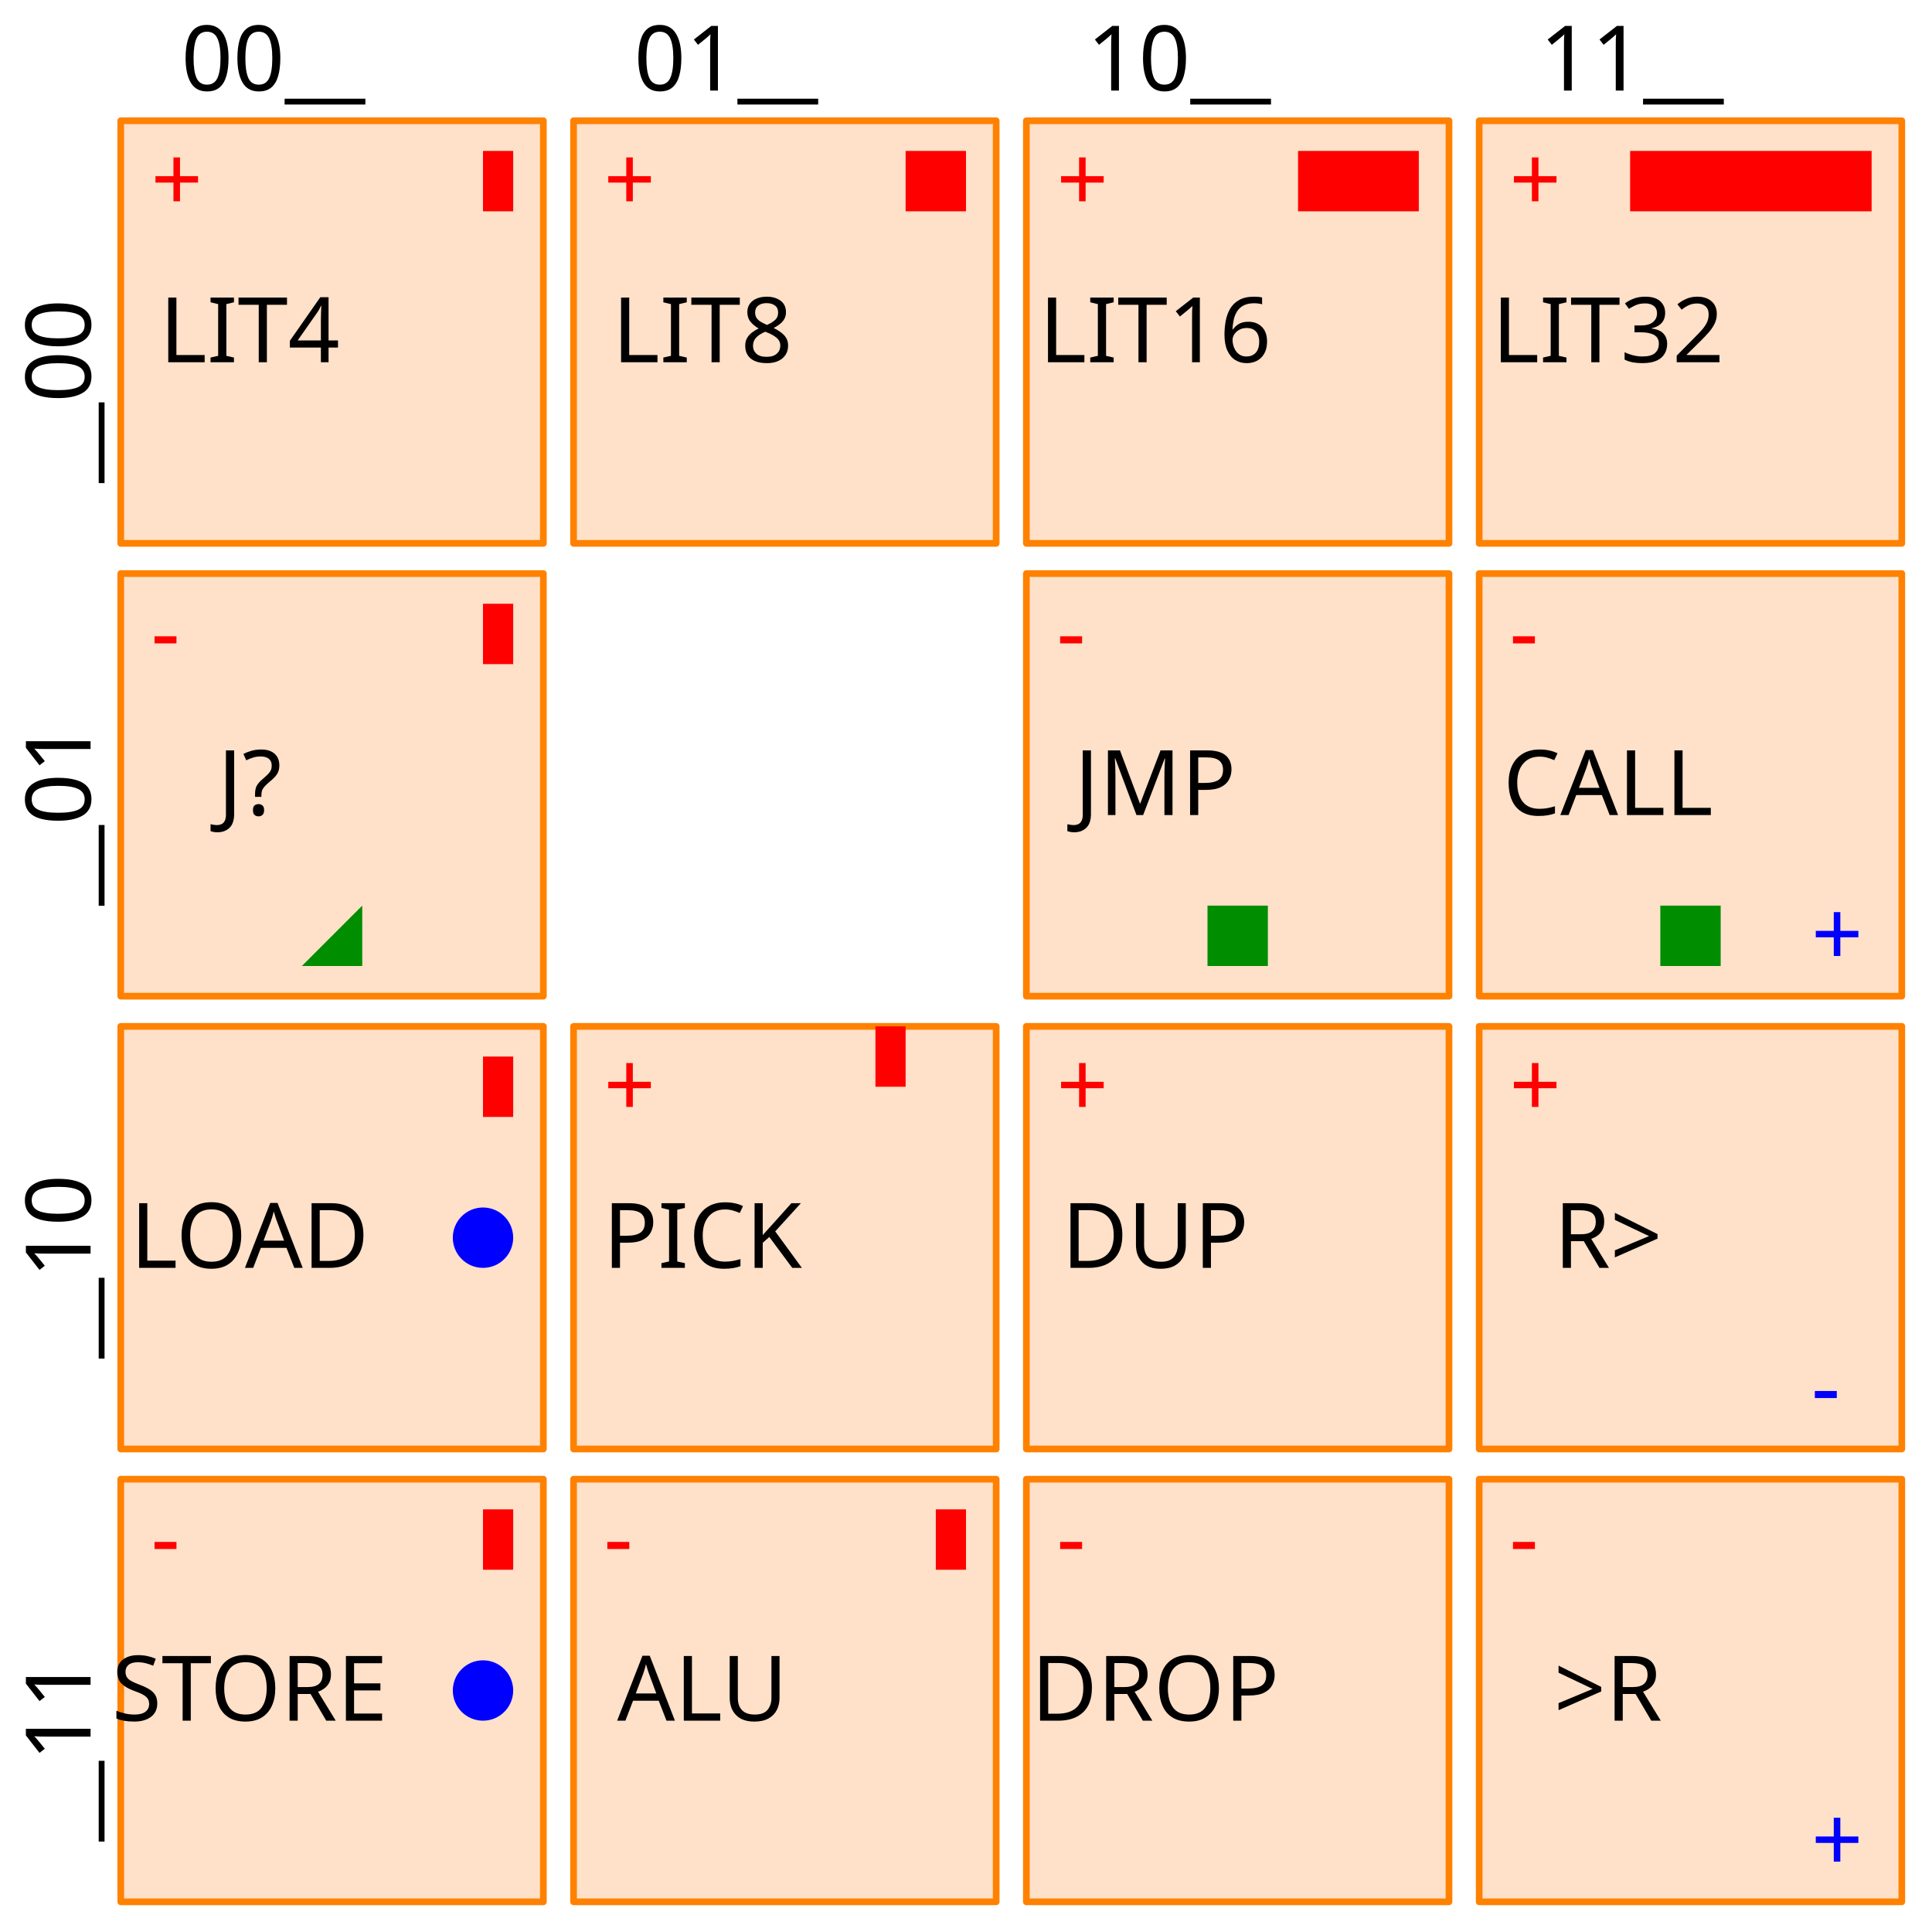
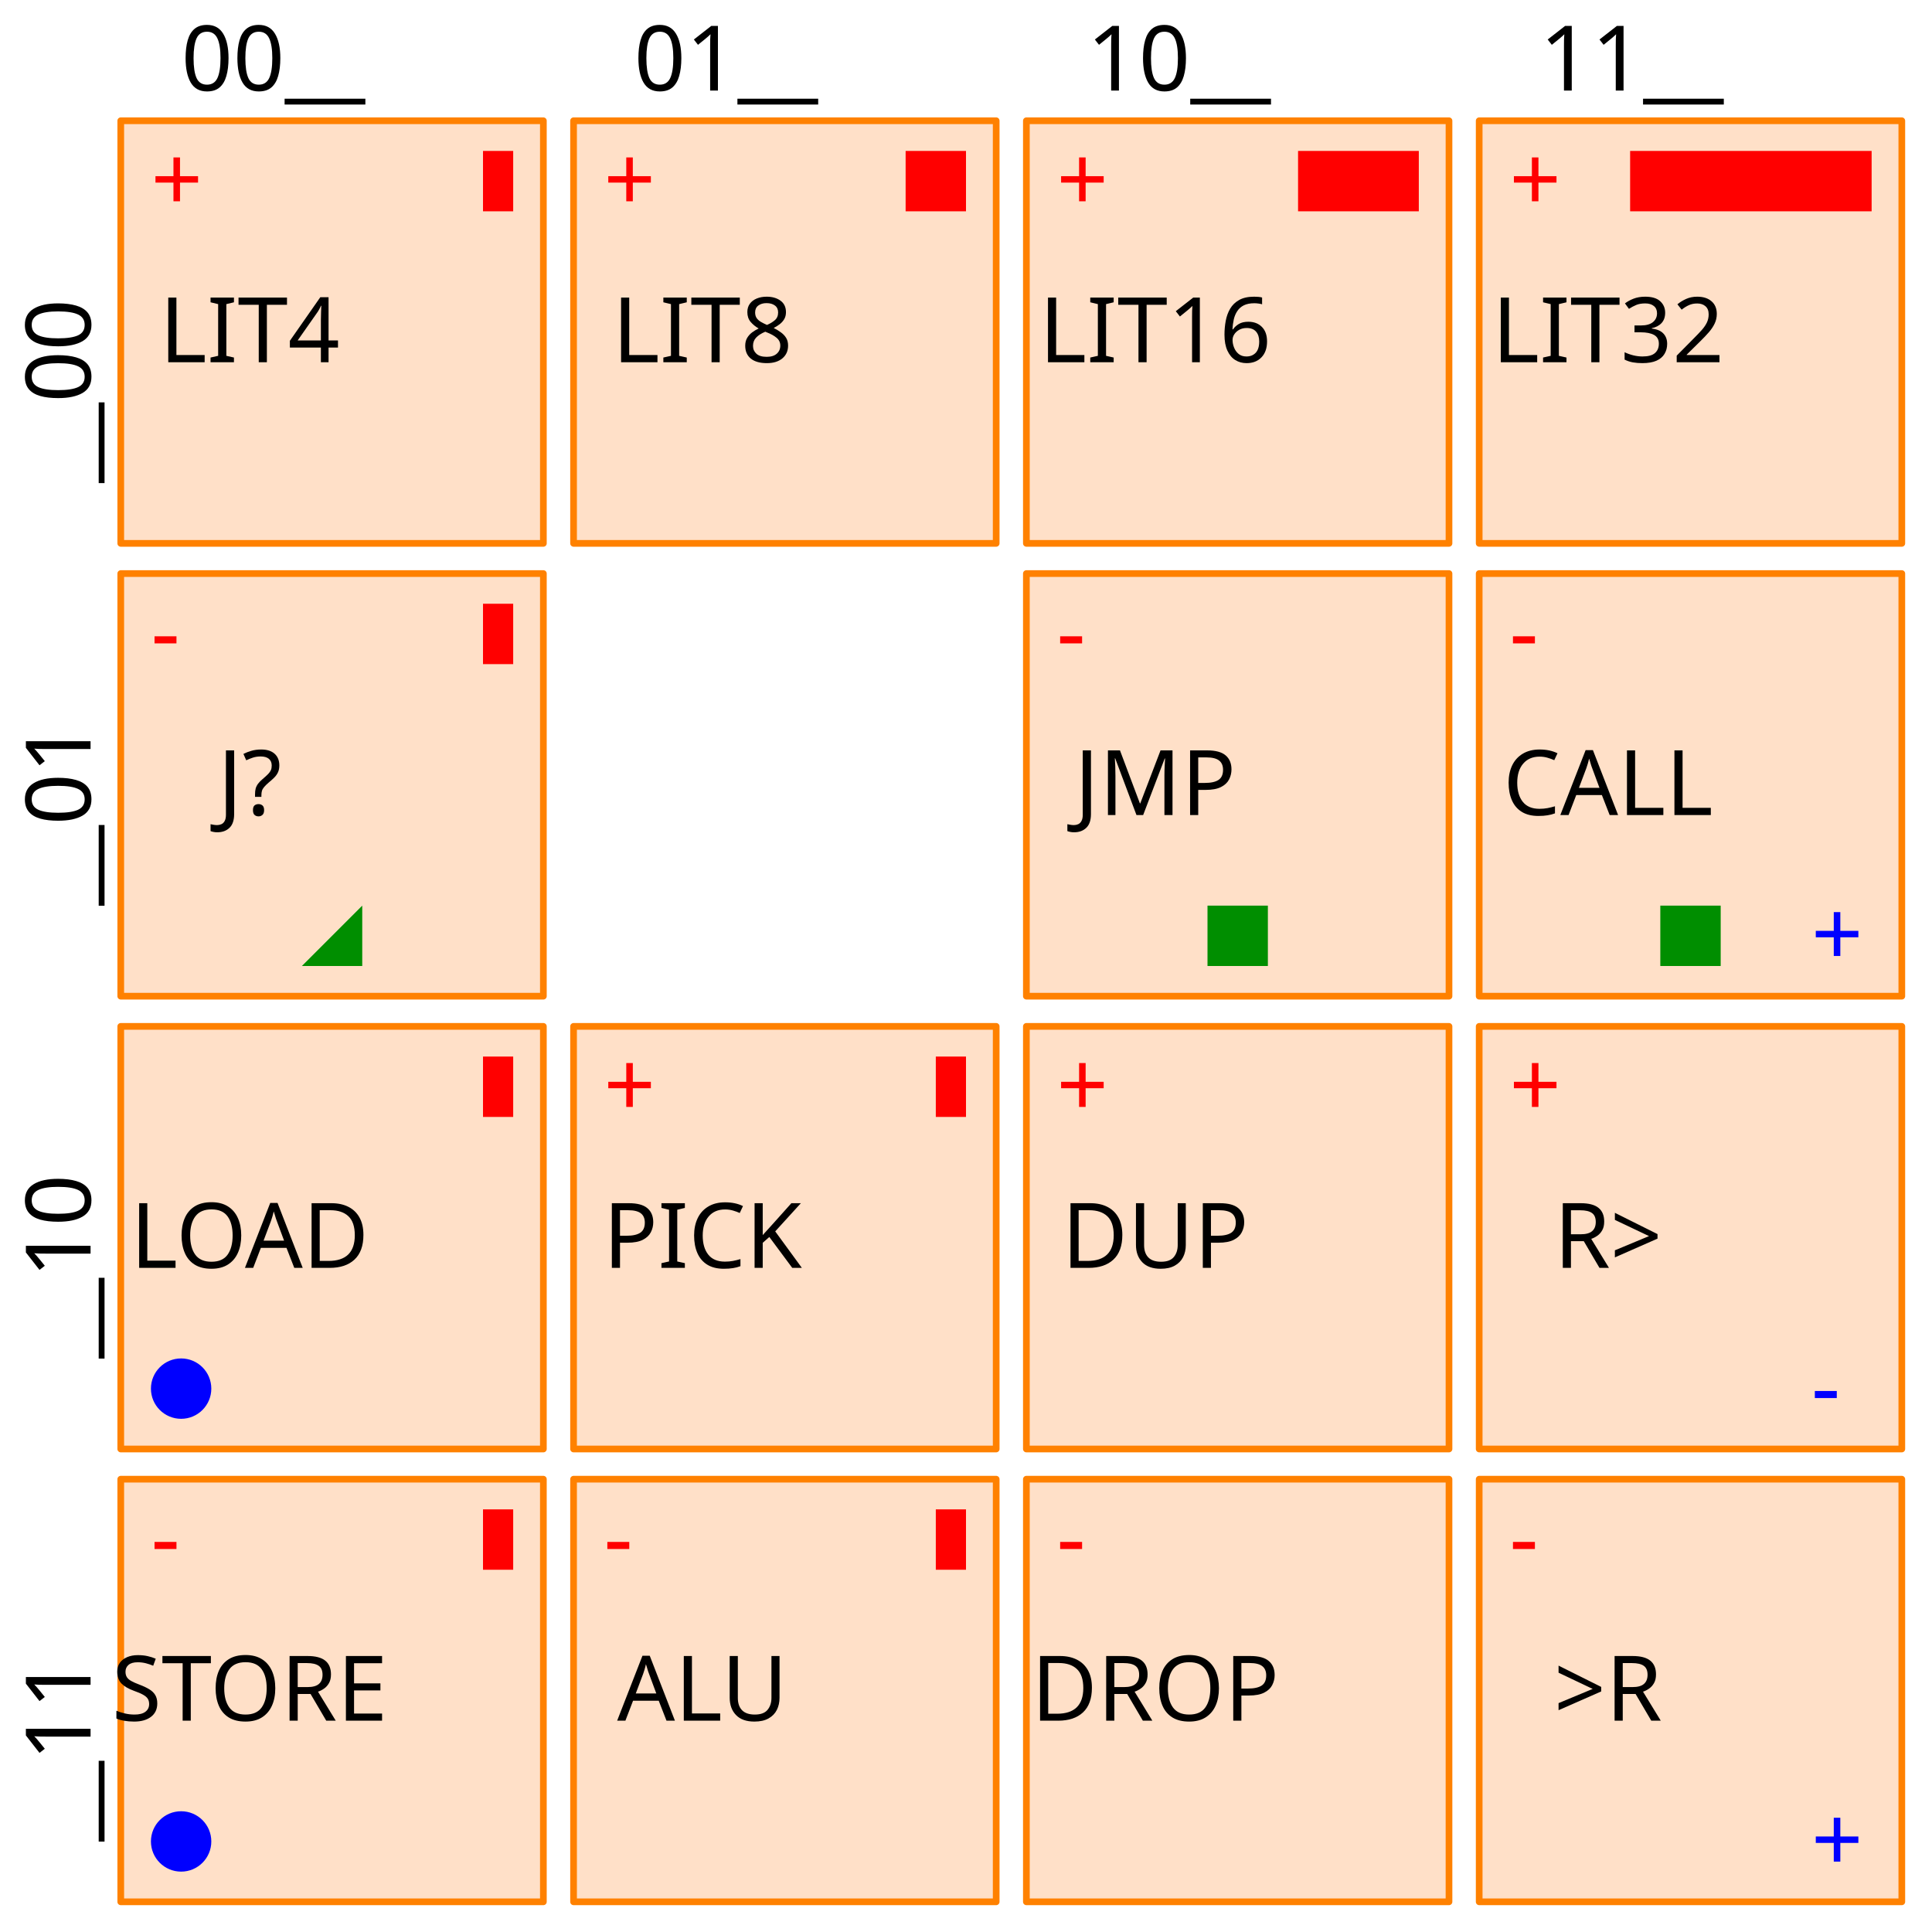
<svg xmlns="http://www.w3.org/2000/svg" width="512" height="512" id="svg2" version="1.1">
  <defs id="defs4" />
  <g id="layer1" transform="translate(0,-540.3622)">
    <g id="g4640" transform="translate(24,-104)">
      <rect y="676.362" x="8" height="112" width="112" id="rect2987-9" style="color:#000000;fill:#ff7300;fill-opacity:0.215;fill-rule:nonzero;stroke:#ff8100;stroke-width:1.772;stroke-linecap:round;stroke-linejoin:round;stroke-miterlimit:4;stroke-opacity:1;stroke-dasharray:none;stroke-dashoffset:0;marker:none;visibility:visible;display:inline;overflow:visible;enable-background:accumulate" />
      <text id="text3192-7" y="740.362" x="64" style="font-size:24px;font-style:normal;font-weight:normal;text-align:center;line-height:125%;letter-spacing:0px;word-spacing:0px;text-anchor:middle;fill:#000000;fill-opacity:1;stroke:none;font-family:Sans" xml:space="preserve">
        <tspan y="740.362" x="64" id="tspan3194-7">LIT4</tspan>
      </text>
      <rect y="684.362" x="104" height="16" width="8" id="rect2987-98-7-5-4" style="color:#000000;fill:#ff0000;fill-opacity:1;fill-rule:nonzero;stroke:none;stroke-width:1.772;marker:none;visibility:visible;display:inline;overflow:visible;enable-background:accumulate" />
      <text id="text4413-1" y="700.362" x="16" style="font-size:24px;font-style:normal;font-weight:normal;line-height:125%;letter-spacing:0px;word-spacing:0px;fill:#ff0000;fill-opacity:1;stroke:none;font-family:Sans" xml:space="preserve">
        <tspan y="700.362" x="16" id="tspan4415-3">+</tspan>
      </text>
    </g>
    <g id="g4694" transform="translate(136,-104)">
      <rect y="676.362" x="136" height="112" width="112" id="rect2987-8-2" style="color:#000000;fill:#ff7300;fill-opacity:0.215;fill-rule:nonzero;stroke:#ff8100;stroke-width:1.772;stroke-linecap:round;stroke-linejoin:round;stroke-miterlimit:4;stroke-opacity:1;stroke-dasharray:none;stroke-dashoffset:0;marker:none;visibility:visible;display:inline;overflow:visible;enable-background:accumulate" />
      <text id="text3192-7-0" y="740.362" x="192" style="font-size:24px;font-style:normal;font-weight:normal;text-align:center;line-height:125%;letter-spacing:0px;word-spacing:0px;text-anchor:middle;fill:#000000;fill-opacity:1;stroke:none;font-family:Sans" xml:space="preserve">
        <tspan y="740.362" x="192" id="tspan3194-7-6">LIT16</tspan>
      </text>
      <rect y="684.362" x="208" height="16" width="32" id="rect2987-98-7-5-5" style="color:#000000;fill:#ff0000;fill-opacity:1;fill-rule:nonzero;stroke:none;stroke-width:1.772;marker:none;visibility:visible;display:inline;overflow:visible;enable-background:accumulate" />
      <text id="text4413-30" y="700.362" x="144" style="font-size:24px;font-style:normal;font-weight:normal;line-height:125%;letter-spacing:0px;word-spacing:0px;fill:#ff0000;fill-opacity:1;stroke:none;font-family:Sans" xml:space="preserve">
        <tspan y="700.362" x="144" id="tspan4415-2">+</tspan>
      </text>
    </g>
    <g id="g4678" transform="translate(8,144)">
      <rect y="548.362" x="264" height="112" width="112" id="rect2987-5" style="color:#000000;fill:#ff7300;fill-opacity:0.215;fill-rule:nonzero;stroke:#ff8100;stroke-width:1.772;stroke-linecap:round;stroke-linejoin:round;stroke-miterlimit:4;stroke-opacity:1;stroke-dasharray:none;stroke-dashoffset:0;marker:none;visibility:visible;display:inline;overflow:visible;enable-background:accumulate" />
      <text id="text3192-0-2" y="612.362" x="320" style="font-size:24px;font-style:normal;font-weight:normal;text-align:center;line-height:125%;letter-spacing:0px;word-spacing:0px;text-anchor:middle;fill:#000000;fill-opacity:1;stroke:none;font-family:Sans" xml:space="preserve">
        <tspan y="612.362" x="320" id="tspan3194-4-4">JMP</tspan>
      </text>
      <rect y="636.362" x="312" height="16" width="16" id="rect2987-98-5" style="color:#000000;fill:#008e00;fill-opacity:1;fill-rule:nonzero;stroke:none;stroke-width:1.772;marker:none;visibility:visible;display:inline;overflow:visible;enable-background:accumulate" />
      <text id="text4413-6" y="572.362" x="272" style="font-size:24px;font-style:normal;font-weight:normal;line-height:125%;letter-spacing:0px;word-spacing:0px;fill:#ff0000;fill-opacity:1;stroke:none;font-family:Sans" xml:space="preserve">
        <tspan y="572.362" x="272" id="tspan4415-5">-</tspan>
      </text>
    </g>
    <g id="g4671" transform="translate(-120,384)">
      <rect y="548.362" x="392" height="112" width="112" id="rect2987-8-28" style="color:#000000;fill:#ff7300;fill-opacity:0.215;fill-rule:nonzero;stroke:#ff8100;stroke-width:1.772;stroke-linecap:round;stroke-linejoin:round;stroke-miterlimit:4;stroke-opacity:1;stroke-dasharray:none;stroke-dashoffset:0;marker:none;visibility:visible;display:inline;overflow:visible;enable-background:accumulate" />
      <text id="text3192-7-01-9-5-3" y="612.362" x="448" style="font-size:24px;font-style:normal;font-weight:normal;text-align:center;line-height:125%;letter-spacing:0px;word-spacing:0px;text-anchor:middle;fill:#000000;fill-opacity:1;stroke:none;font-family:Sans" xml:space="preserve">
        <tspan y="612.362" x="448" id="tspan3194-7-7-8-9-2">DROP</tspan>
      </text>
      <text id="text4413-5" y="572.362" x="400" style="font-size:24px;font-style:normal;font-weight:normal;line-height:125%;letter-spacing:0px;word-spacing:0px;fill:#ff0000;fill-opacity:1;stroke:none;font-family:Sans" xml:space="preserve">
        <tspan y="572.362" x="400" id="tspan4415-9">-</tspan>
      </text>
    </g>
    <g id="g4702" transform="translate(128,-104)">
      <rect y="676.362" x="264" height="112" width="112" id="rect2987-9-5" style="color:#000000;fill:#ff7300;fill-opacity:0.215;fill-rule:nonzero;stroke:#ff8100;stroke-width:1.772;stroke-linecap:round;stroke-linejoin:round;stroke-miterlimit:4;stroke-opacity:1;stroke-dasharray:none;stroke-dashoffset:0;marker:none;visibility:visible;display:inline;overflow:visible;enable-background:accumulate" />
      <text id="text3192-7-9" y="740.362" x="320" style="font-size:24px;font-style:normal;font-weight:normal;text-align:center;line-height:125%;letter-spacing:0px;word-spacing:0px;text-anchor:middle;fill:#000000;fill-opacity:1;stroke:none;font-family:Sans" xml:space="preserve">
        <tspan y="740.362" x="320" id="tspan3194-7-9">LIT32</tspan>
      </text>
      <rect y="684.362" x="304" height="16" width="64" id="rect2987-98-7-5-5-6" style="color:#000000;fill:#ff0000;fill-opacity:1;fill-rule:nonzero;stroke:none;stroke-width:1.772;marker:none;visibility:visible;display:inline;overflow:visible;enable-background:accumulate" />
      <text id="text4413-56" y="700.362" x="272" style="font-size:24px;font-style:normal;font-weight:normal;line-height:125%;letter-spacing:0px;word-spacing:0px;fill:#ff0000;fill-opacity:1;stroke:none;font-family:Sans" xml:space="preserve">
        <tspan y="700.362" x="272" id="tspan4415-53">+</tspan>
      </text>
    </g>
    <g id="g4710" transform="translate(16,128)">
      <rect y="804.362" x="136" height="112" width="112" id="rect2987-8-6" style="color:#000000;fill:#ff7300;fill-opacity:0.215;fill-rule:nonzero;stroke:#ff8100;stroke-width:1.772;stroke-linecap:round;stroke-linejoin:round;stroke-miterlimit:4;stroke-opacity:1;stroke-dasharray:none;stroke-dashoffset:0;marker:none;visibility:visible;display:inline;overflow:visible;enable-background:accumulate" />
      <text id="text3192-7-01-9-5-3-3-6-4" y="868.362" x="192" style="font-size:24px;font-style:normal;font-weight:normal;text-align:center;line-height:125%;letter-spacing:0px;word-spacing:0px;text-anchor:middle;fill:#000000;fill-opacity:1;stroke:none;font-family:Sans" xml:space="preserve">
        <tspan y="868.362" x="192" id="tspan3194-7-7-8-9-2-1-6-9">ALU</tspan>
      </text>
      <rect y="812.362" x="232" height="16" width="8" id="rect2987-98-7-3" style="color:#000000;fill:#ff0000;fill-opacity:1;fill-rule:nonzero;stroke:none;stroke-width:1.772;marker:none;visibility:visible;display:inline;overflow:visible;enable-background:accumulate" />
      <text id="text4413-9" y="828.362" x="144" style="font-size:24px;font-style:normal;font-weight:normal;line-height:125%;letter-spacing:0px;word-spacing:0px;fill:#ff0000;fill-opacity:1;stroke:none;font-family:Sans" xml:space="preserve">
        <tspan y="828.362" x="144" id="tspan4415-88">-</tspan>
      </text>
    </g>
    <g id="g4726" transform="translate(8,-120)">
      <rect y="932.362" x="264" height="112" width="112" id="rect2987-9-5-9" style="color:#000000;fill:#ff7300;fill-opacity:0.215;fill-rule:nonzero;stroke:#ff8100;stroke-width:1.772;stroke-linecap:round;stroke-linejoin:round;stroke-miterlimit:4;stroke-opacity:1;stroke-dasharray:none;stroke-dashoffset:0;marker:none;visibility:visible;display:inline;overflow:visible;enable-background:accumulate" />
      <text id="text3192-7-01-9" y="996.362" x="320" style="font-size:24px;font-style:normal;font-weight:normal;text-align:center;line-height:125%;letter-spacing:0px;word-spacing:0px;text-anchor:middle;fill:#000000;fill-opacity:1;stroke:none;font-family:Sans" xml:space="preserve">
        <tspan y="996.362" x="320" id="tspan3194-7-7-8">DUP</tspan>
      </text>
      <text id="text4413-7" y="956.362" x="272" style="font-size:24px;font-style:normal;font-weight:normal;line-height:125%;letter-spacing:0px;word-spacing:0px;fill:#ff0000;fill-opacity:1;stroke:none;font-family:Sans" xml:space="preserve">
        <tspan y="956.362" x="272" id="tspan4415-13">+</tspan>
      </text>
    </g>
    <g id="g4656" transform="translate(-240,-120)">
      <rect y="932.362" x="392" height="112" width="112" id="rect2987-8-2-7-3" style="color:#000000;fill:#ff7300;fill-opacity:0.215;fill-rule:nonzero;stroke:#ff8100;stroke-width:1.772;stroke-linecap:round;stroke-linejoin:round;stroke-miterlimit:4;stroke-opacity:1;stroke-dasharray:none;stroke-dashoffset:0;marker:none;visibility:visible;display:inline;overflow:visible;enable-background:accumulate" />
      <text id="text3192-7-01-9-5" y="996.362" x="448" style="font-size:24px;font-style:normal;font-weight:normal;text-align:center;line-height:125%;letter-spacing:0px;word-spacing:0px;text-anchor:middle;fill:#000000;fill-opacity:1;stroke:none;font-family:Sans" xml:space="preserve">
        <tspan y="996.362" x="448" id="tspan3194-7-7-8-9">PICK</tspan>
      </text>
      <text id="text4413-29" y="956.362" x="400" style="font-size:24px;font-style:normal;font-weight:normal;line-height:125%;letter-spacing:0px;word-spacing:0px;fill:#ff0000;fill-opacity:1;stroke:none;font-family:Sans" xml:space="preserve">
        <tspan y="956.362" x="400" id="tspan4415-29">+</tspan>
      </text>
    </g>
    <g id="g4733" transform="translate(256,-120)">
      <rect y="932.362" x="136" height="112" width="112" id="rect2987-8-2-3" style="color:#000000;fill:#ff7300;fill-opacity:0.215;fill-rule:nonzero;stroke:#ff8100;stroke-width:1.772;stroke-linecap:round;stroke-linejoin:round;stroke-miterlimit:4;stroke-opacity:1;stroke-dasharray:none;stroke-dashoffset:0;marker:none;visibility:visible;display:inline;overflow:visible;enable-background:accumulate" />
      <text id="text3192-7-01-7" y="996.362" x="192" style="font-size:24px;font-style:normal;font-weight:normal;text-align:center;line-height:125%;letter-spacing:0px;word-spacing:0px;text-anchor:middle;fill:#000000;fill-opacity:1;stroke:none;font-family:Sans" xml:space="preserve">
        <tspan y="996.362" x="192" id="tspan3194-7-7-7">R&gt;</tspan>
      </text>
      <text id="text4413-95" y="956.362" x="144" style="font-size:24px;font-style:normal;font-weight:normal;line-height:125%;letter-spacing:0px;word-spacing:0px;fill:#ff0000;fill-opacity:1;stroke:none;font-family:Sans" xml:space="preserve">
        <tspan y="956.362" x="144" id="tspan4415-94">+</tspan>
      </text>
      <text id="text4413-30-5" y="1036.362" x="224" style="font-size:24px;font-style:normal;font-weight:normal;line-height:125%;letter-spacing:0px;word-spacing:0px;fill:#0000ff;fill-opacity:1;stroke:none;font-family:Sans" xml:space="preserve">
        <tspan y="1036.362" x="224" id="tspan4415-2-0">-</tspan>
      </text>
    </g>
    <g id="g4625" transform="translate(384,-2.6171874e-6)">
      <rect y="932.362" x="8" height="112" width="112" id="rect2987-9-4" style="color:#000000;fill:#ff7300;fill-opacity:0.215;fill-rule:nonzero;stroke:#ff8100;stroke-width:1.772;stroke-linecap:round;stroke-linejoin:round;stroke-miterlimit:4;stroke-opacity:1;stroke-dasharray:none;stroke-dashoffset:0;marker:none;visibility:visible;display:inline;overflow:visible;enable-background:accumulate" />
      <text id="text3192-7-01" y="996.362" x="64" style="font-size:24px;font-style:normal;font-weight:normal;text-align:center;line-height:125%;letter-spacing:0px;word-spacing:0px;text-anchor:middle;fill:#000000;fill-opacity:1;stroke:none;font-family:Sans" xml:space="preserve">
        <tspan y="996.362" x="64" id="tspan3194-7-7">&gt;R</tspan>
      </text>
      <text id="text4413-0" y="956.362" x="16" style="font-size:24px;font-style:normal;font-weight:normal;line-height:125%;letter-spacing:0px;word-spacing:0px;fill:#ff0000;fill-opacity:1;stroke:none;font-family:Sans" xml:space="preserve">
        <tspan y="956.362" x="16" id="tspan4415-6">-</tspan>
      </text>
      <text id="text4413-30-5-5" y="1036.362" x="96" style="font-size:24px;font-style:normal;font-weight:normal;line-height:125%;letter-spacing:0px;word-spacing:0px;fill:#0000ff;fill-opacity:1;stroke:none;font-family:Sans" xml:space="preserve">
        <tspan y="1036.362" x="96" id="tspan4415-2-0-9">+</tspan>
      </text>
    </g>
    <g id="g4802" transform="translate(-104,16)">
      <rect y="676.362" x="136" height="112" width="112" id="rect2987-8" style="color:#000000;fill:#ff7300;fill-opacity:0.215;fill-rule:nonzero;stroke:#ff8100;stroke-width:1.772;stroke-linecap:round;stroke-linejoin:round;stroke-miterlimit:4;stroke-opacity:1;stroke-dasharray:none;stroke-dashoffset:0;marker:none;visibility:visible;display:inline;overflow:visible;enable-background:accumulate" />
      <text id="text3192-0" y="740.362" x="192" style="font-size:24px;font-style:normal;font-weight:normal;text-align:center;line-height:125%;letter-spacing:0px;word-spacing:0px;text-anchor:middle;fill:#000000;fill-opacity:1;stroke:none;font-family:Sans" xml:space="preserve">
        <tspan y="740.362" x="192" id="tspan3194-4">J?</tspan>
      </text>
      <path style="color:#000000;fill:#008e00;fill-opacity:1;fill-rule:nonzero;stroke:none;stroke-width:1.772;marker:none;visibility:visible;display:inline;overflow:visible;enable-background:accumulate" d="m 200,764.362 0,16 -16,0 z" id="rect2987-98-6" />
      <text id="text4413-3" y="700.362" x="144" style="font-size:24px;font-style:normal;font-weight:normal;line-height:125%;letter-spacing:0px;word-spacing:0px;fill:#ff0000;fill-opacity:1;stroke:none;font-family:Sans" xml:space="preserve">
        <tspan y="700.362" x="144" id="tspan4415-1">-</tspan>
      </text>
      <rect style="color:#000000;fill:#ff0000;fill-opacity:1;fill-rule:nonzero;stroke:none;stroke-width:1.772;marker:none;visibility:visible;display:inline;overflow:visible;enable-background:accumulate" id="rect2987-98-7-5-4-6" width="8" height="16" x="232" y="684.362" />
    </g>
    <g id="g4838" transform="translate(0,16)">
      <rect y="676.362" x="392" height="112" width="112" id="rect2987-5-3" style="color:#000000;fill:#ff7300;fill-opacity:0.215;fill-rule:nonzero;stroke:#ff8100;stroke-width:1.772;stroke-linecap:round;stroke-linejoin:round;stroke-miterlimit:4;stroke-opacity:1;stroke-dasharray:none;stroke-dashoffset:0;marker:none;visibility:visible;display:inline;overflow:visible;enable-background:accumulate" />
      <text id="text3192-0-2-8" y="740.362" x="448" style="font-size:24px;font-style:normal;font-weight:normal;text-align:center;line-height:125%;letter-spacing:0px;word-spacing:0px;text-anchor:middle;fill:#000000;fill-opacity:1;stroke:none;font-family:Sans" xml:space="preserve">
        <tspan y="740.362" x="448" id="tspan3194-4-4-7">CALL</tspan>
      </text>
      <rect y="764.362" x="440" height="16" width="16" id="rect2987-98-5-1" style="color:#000000;fill:#008e00;fill-opacity:1;fill-rule:nonzero;stroke:none;stroke-width:1.772;marker:none;visibility:visible;display:inline;overflow:visible;enable-background:accumulate" />
      <text id="text4413-6-3" y="700.362" x="400" style="font-size:24px;font-style:normal;font-weight:normal;line-height:125%;letter-spacing:0px;word-spacing:0px;fill:#ff0000;fill-opacity:1;stroke:none;font-family:Sans" xml:space="preserve">
        <tspan y="700.362" x="400" id="tspan4415-5-0">-</tspan>
      </text>
      <text xml:space="preserve" style="font-size:24px;font-style:normal;font-weight:normal;line-height:125%;letter-spacing:0px;word-spacing:0px;fill:#0000ff;fill-opacity:1;stroke:none;font-family:Sans" x="480" y="780.362" id="text4413-30-5-5-2">
        <tspan id="tspan4415-2-0-9-0" x="480" y="780.362">+</tspan>
      </text>
    </g>
    <text id="text3192-7-6" y="564.362" x="88" style="font-size:24px;font-style:normal;font-weight:normal;text-align:center;line-height:125%;letter-spacing:0px;word-spacing:0px;text-anchor:middle;fill:#000000;fill-opacity:1;stroke:none;font-family:Sans" xml:space="preserve">
      <tspan y="564.362" x="88" id="tspan3194-7-67">00__</tspan>
    </text>
    <text id="text3192-7-6-2" y="564.362" x="208" style="font-size:24px;font-style:normal;font-weight:normal;text-align:center;line-height:125%;letter-spacing:0px;word-spacing:0px;text-anchor:middle;fill:#000000;fill-opacity:1;stroke:none;font-family:Sans" xml:space="preserve">
      <tspan y="564.362" x="208" id="tspan3194-7-67-8">01__</tspan>
    </text>
    <text id="text3192-7-6-4" y="564.362" x="328" style="font-size:24px;font-style:normal;font-weight:normal;text-align:center;line-height:125%;letter-spacing:0px;word-spacing:0px;text-anchor:middle;fill:#000000;fill-opacity:1;stroke:none;font-family:Sans" xml:space="preserve">
      <tspan y="564.362" x="328" id="tspan3194-7-67-3">10__</tspan>
    </text>
    <text id="text3192-7-6-3" y="564.362" x="448" style="font-size:24px;font-style:normal;font-weight:normal;text-align:center;line-height:125%;letter-spacing:0px;word-spacing:0px;text-anchor:middle;fill:#000000;fill-opacity:1;stroke:none;font-family:Sans" xml:space="preserve">
      <tspan y="564.362" x="448" id="tspan3194-7-67-5">11__</tspan>
    </text>
    <text id="text3192-7-6-0" y="24" x="-628.362" style="font-size:24px;font-style:normal;font-weight:normal;text-align:center;line-height:125%;letter-spacing:0px;word-spacing:0px;text-anchor:middle;fill:#000000;fill-opacity:1;stroke:none;font-family:Sans" xml:space="preserve" transform="matrix(0,-1,1,0,0,0)">
      <tspan y="24" x="-628.362" id="tspan3194-7-67-2">__00</tspan>
    </text>
    <text id="text3192-7-6-0-9" y="24" x="-740.362" style="font-size:24px;font-style:normal;font-weight:normal;text-align:center;line-height:125%;letter-spacing:0px;word-spacing:0px;text-anchor:middle;fill:#000000;fill-opacity:1;stroke:none;font-family:Sans" xml:space="preserve" transform="matrix(0,-1,1,0,0,0)">
      <tspan y="24" x="-740.362" id="tspan3194-7-67-2-3">__01</tspan>
    </text>
    <text id="text3192-7-6-0-5" y="24" x="-860.362" style="font-size:24px;font-style:normal;font-weight:normal;text-align:center;line-height:125%;letter-spacing:0px;word-spacing:0px;text-anchor:middle;fill:#000000;fill-opacity:1;stroke:none;font-family:Sans" xml:space="preserve" transform="matrix(0,-1,1,0,0,0)">
      <tspan y="24" x="-860.362" id="tspan3194-7-67-2-8">__10</tspan>
    </text>
    <text id="text3192-7-6-0-7" y="24" x="-988.362" style="font-size:24px;font-style:normal;font-weight:normal;text-align:center;line-height:125%;letter-spacing:0px;word-spacing:0px;text-anchor:middle;fill:#000000;fill-opacity:1;stroke:none;font-family:Sans" xml:space="preserve" transform="matrix(0,-1,1,0,0,0)">
      <tspan y="24" x="-988.362" id="tspan3194-7-67-2-6">__11</tspan>
    </text>
    <g id="g4694-5" transform="translate(16,-104)">
      <rect y="676.362" x="136" height="112" width="112" id="rect2987-8-2-7" style="color:#000000;fill:#ff7300;fill-opacity:0.215;fill-rule:nonzero;stroke:#ff8100;stroke-width:1.772;stroke-linecap:round;stroke-linejoin:round;stroke-miterlimit:4;stroke-opacity:1;stroke-dasharray:none;stroke-dashoffset:0;marker:none;visibility:visible;display:inline;overflow:visible;enable-background:accumulate" />
      <text id="text3192-7-0-1" y="740.362" x="192" style="font-size:24px;font-style:normal;font-weight:normal;text-align:center;line-height:125%;letter-spacing:0px;word-spacing:0px;text-anchor:middle;fill:#000000;fill-opacity:1;stroke:none;font-family:Sans" xml:space="preserve">
        <tspan y="740.362" x="192" id="tspan3194-7-6-4">LIT8</tspan>
      </text>
      <rect y="684.362" x="224" height="16" width="16" id="rect2987-98-7-5-5-64" style="color:#000000;fill:#ff0000;fill-opacity:1;fill-rule:nonzero;stroke:none;stroke-width:1.772;marker:none;visibility:visible;display:inline;overflow:visible;enable-background:accumulate" />
      <text id="text4413-30-2" y="700.362" x="144" style="font-size:24px;font-style:normal;font-weight:normal;line-height:125%;letter-spacing:0px;word-spacing:0px;fill:#ff0000;fill-opacity:1;stroke:none;font-family:Sans" xml:space="preserve">
        <tspan y="700.362" x="144" id="tspan4415-2-5">+</tspan>
      </text>
    </g>
    <g id="g5086" transform="translate(-104,136)">
      <rect y="676.362" x="136" height="112" width="112" id="rect2987-5-4" style="color:#000000;fill:#ff7300;fill-opacity:0.215;fill-rule:nonzero;stroke:#ff8100;stroke-width:1.772;stroke-linecap:round;stroke-linejoin:round;stroke-miterlimit:4;stroke-opacity:1;stroke-dasharray:none;stroke-dashoffset:0;marker:none;visibility:visible;display:inline;overflow:visible;enable-background:accumulate" />
      <text id="text3192-7-01-9-5-3-3" y="740.362" x="192" style="font-size:24px;font-style:normal;font-weight:normal;text-align:center;line-height:125%;letter-spacing:0px;word-spacing:0px;text-anchor:middle;fill:#000000;fill-opacity:1;stroke:none;font-family:Sans" xml:space="preserve">
        <tspan y="740.362" x="192" id="tspan3194-7-7-8-9-2-1">LOAD</tspan>
      </text>
-       <path transform="translate(-48,452.3622)" d="m 288,280 c 0,4.418 -3.582,8 -8,8 -4.418,0 -8,-3.582 -8,-8 0,-4.418 3.582,-8 8,-8 4.418,0 8,3.582 8,8 z" id="path4350" style="color:#000000;fill:#0000ff;fill-opacity:1;fill-rule:nonzero;stroke:none;stroke-width:1.772;marker:none;visibility:visible;display:inline;overflow:visible;enable-background:accumulate" />
+       <path transform="translate(-128,492.3622)" d="m 288,280 a 8,8 0 1 1 -16,0 8,8 0 1 1 16,0 z" id="path4350" style="color:#000000;fill:#0000ff;fill-opacity:1;fill-rule:nonzero;stroke:none;stroke-width:1.772;marker:none;visibility:visible;display:inline;overflow:visible;enable-background:accumulate" />
      <rect y="684.362" x="232" height="16" width="8" id="rect2987-98-7-5-4-6-7" style="color:#000000;fill:#ff0000;fill-opacity:1;fill-rule:nonzero;stroke:none;stroke-width:1.772;marker:none;visibility:visible;display:inline;overflow:visible;enable-background:accumulate" />
    </g>
    <g id="g5119" transform="translate(-104,-2.6171874e-6)">
      <rect y="932.362" x="136" height="112" width="112" id="rect2987-8-28-9" style="color:#000000;fill:#ff7300;fill-opacity:0.215;fill-rule:nonzero;stroke:#ff8100;stroke-width:1.772;stroke-linecap:round;stroke-linejoin:round;stroke-miterlimit:4;stroke-opacity:1;stroke-dasharray:none;stroke-dashoffset:0;marker:none;visibility:visible;display:inline;overflow:visible;enable-background:accumulate" />
      <text id="text3192-7-01-9-5-3-3-0" y="996.362" x="192" style="font-size:24px;font-style:normal;font-weight:normal;text-align:center;line-height:125%;letter-spacing:0px;word-spacing:0px;text-anchor:middle;fill:#000000;fill-opacity:1;stroke:none;font-family:Sans" xml:space="preserve">
        <tspan y="996.362" x="192" id="tspan3194-7-7-8-9-2-1-0">STORE</tspan>
      </text>
-       <path d="m 288,280 c 0,4.418 -3.582,8 -8,8 -4.418,0 -8,-3.582 -8,-8 0,-4.418 3.582,-8 8,-8 4.418,0 8,3.582 8,8 z" id="path4350-3" style="color:#000000;fill:#0000ff;fill-opacity:1;fill-rule:nonzero;stroke:none;stroke-width:1.772;marker:none;visibility:visible;display:inline;overflow:visible;enable-background:accumulate" transform="translate(-48,708.3622)" />
+       <path d="m 288,280 a 8,8 0 1 1 -16,0 8,8 0 1 1 16,0 z" id="path4350-3" style="color:#000000;fill:#0000ff;fill-opacity:1;fill-rule:nonzero;stroke:none;stroke-width:1.772;marker:none;visibility:visible;display:inline;overflow:visible;enable-background:accumulate" transform="translate(-128,748.3622)" />
      <text id="text4413-8" y="956.362" x="144" style="font-size:24px;font-style:normal;font-weight:normal;line-height:125%;letter-spacing:0px;word-spacing:0px;fill:#ff0000;fill-opacity:1;stroke:none;font-family:Sans" xml:space="preserve">
        <tspan y="956.362" x="144" id="tspan4415-8">-</tspan>
      </text>
      <rect style="color:#000000;fill:#ff0000;fill-opacity:1;fill-rule:nonzero;stroke:none;stroke-width:1.772;marker:none;visibility:visible;display:inline;overflow:visible;enable-background:accumulate" id="rect2987-98-7-5-4-6-7-7" width="8" height="16" x="232" y="940.362" />
    </g>
-     <rect y="812.362" x="232" height="16" width="8" id="rect2987-98-7-5-4-6-7-73" style="color:#000000;fill:#ff0000;fill-opacity:1;fill-rule:nonzero;stroke:none;stroke-width:1.772;marker:none;visibility:visible;display:inline;overflow:visible;enable-background:accumulate" />
+     <rect y="820.362" x="248" height="16" width="8" id="rect2987-98-7-5-4-6-7-73" style="color:#000000;fill:#ff0000;fill-opacity:1;fill-rule:nonzero;stroke:none;stroke-width:1.772;marker:none;visibility:visible;display:inline;overflow:visible;enable-background:accumulate" />
  </g>
</svg>
